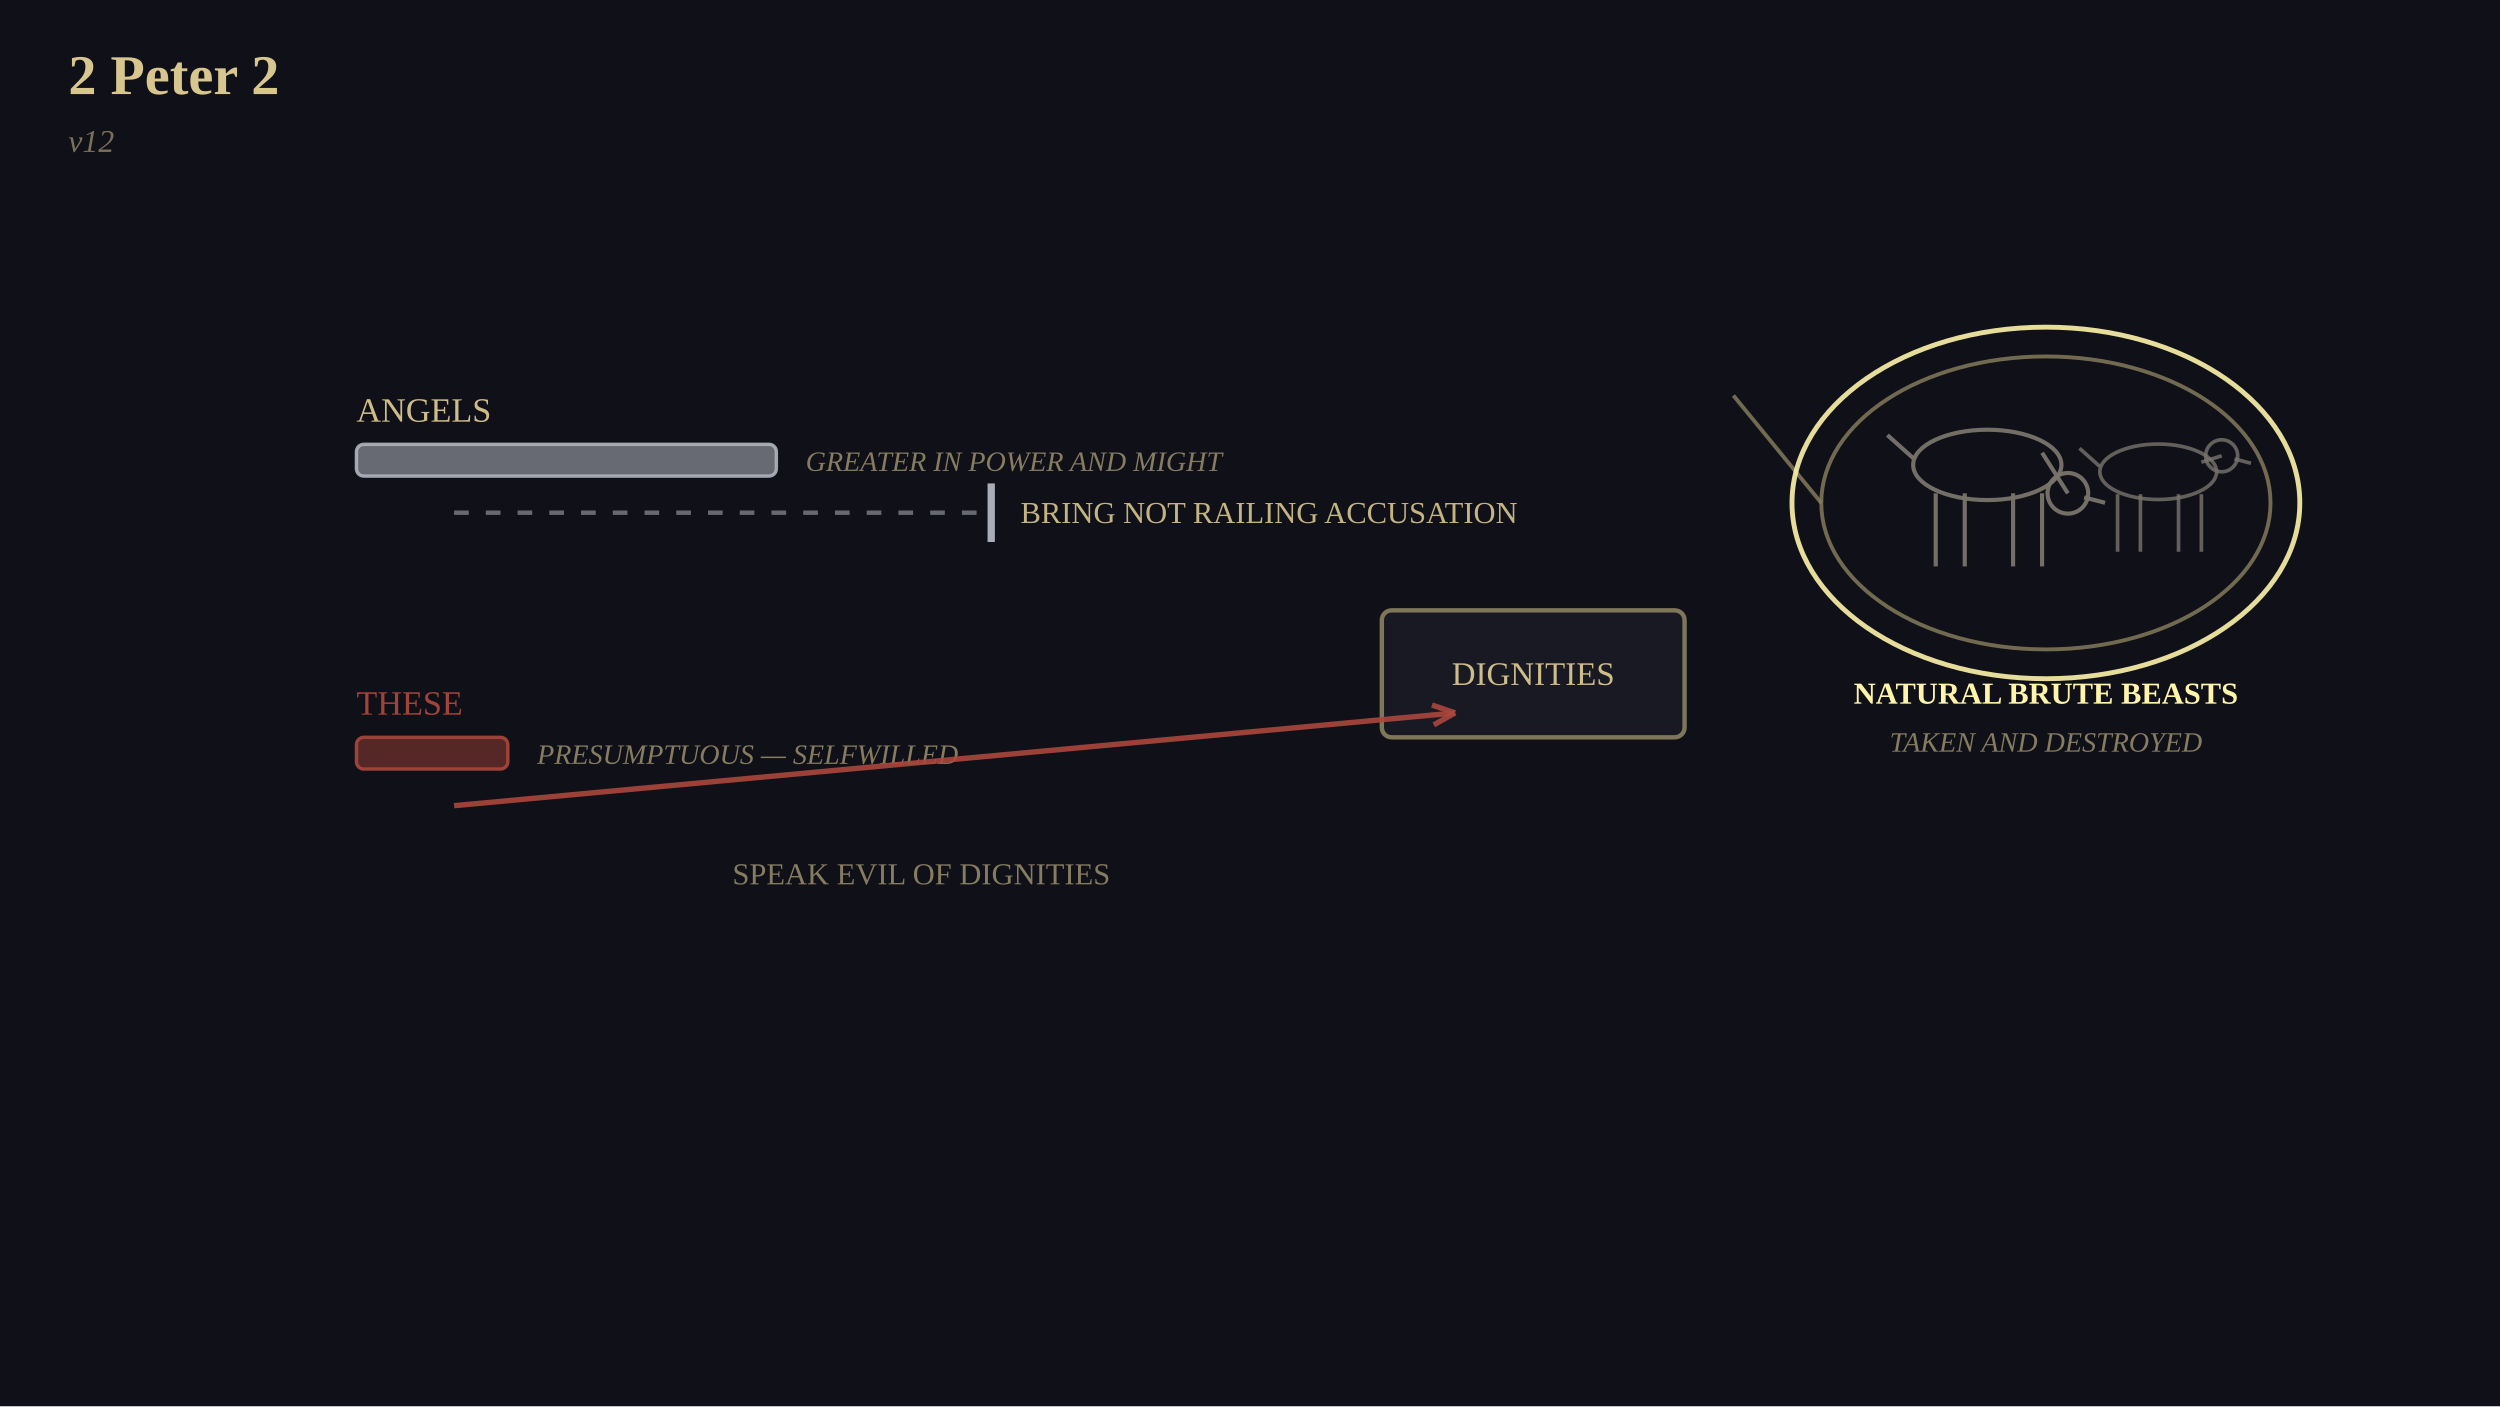
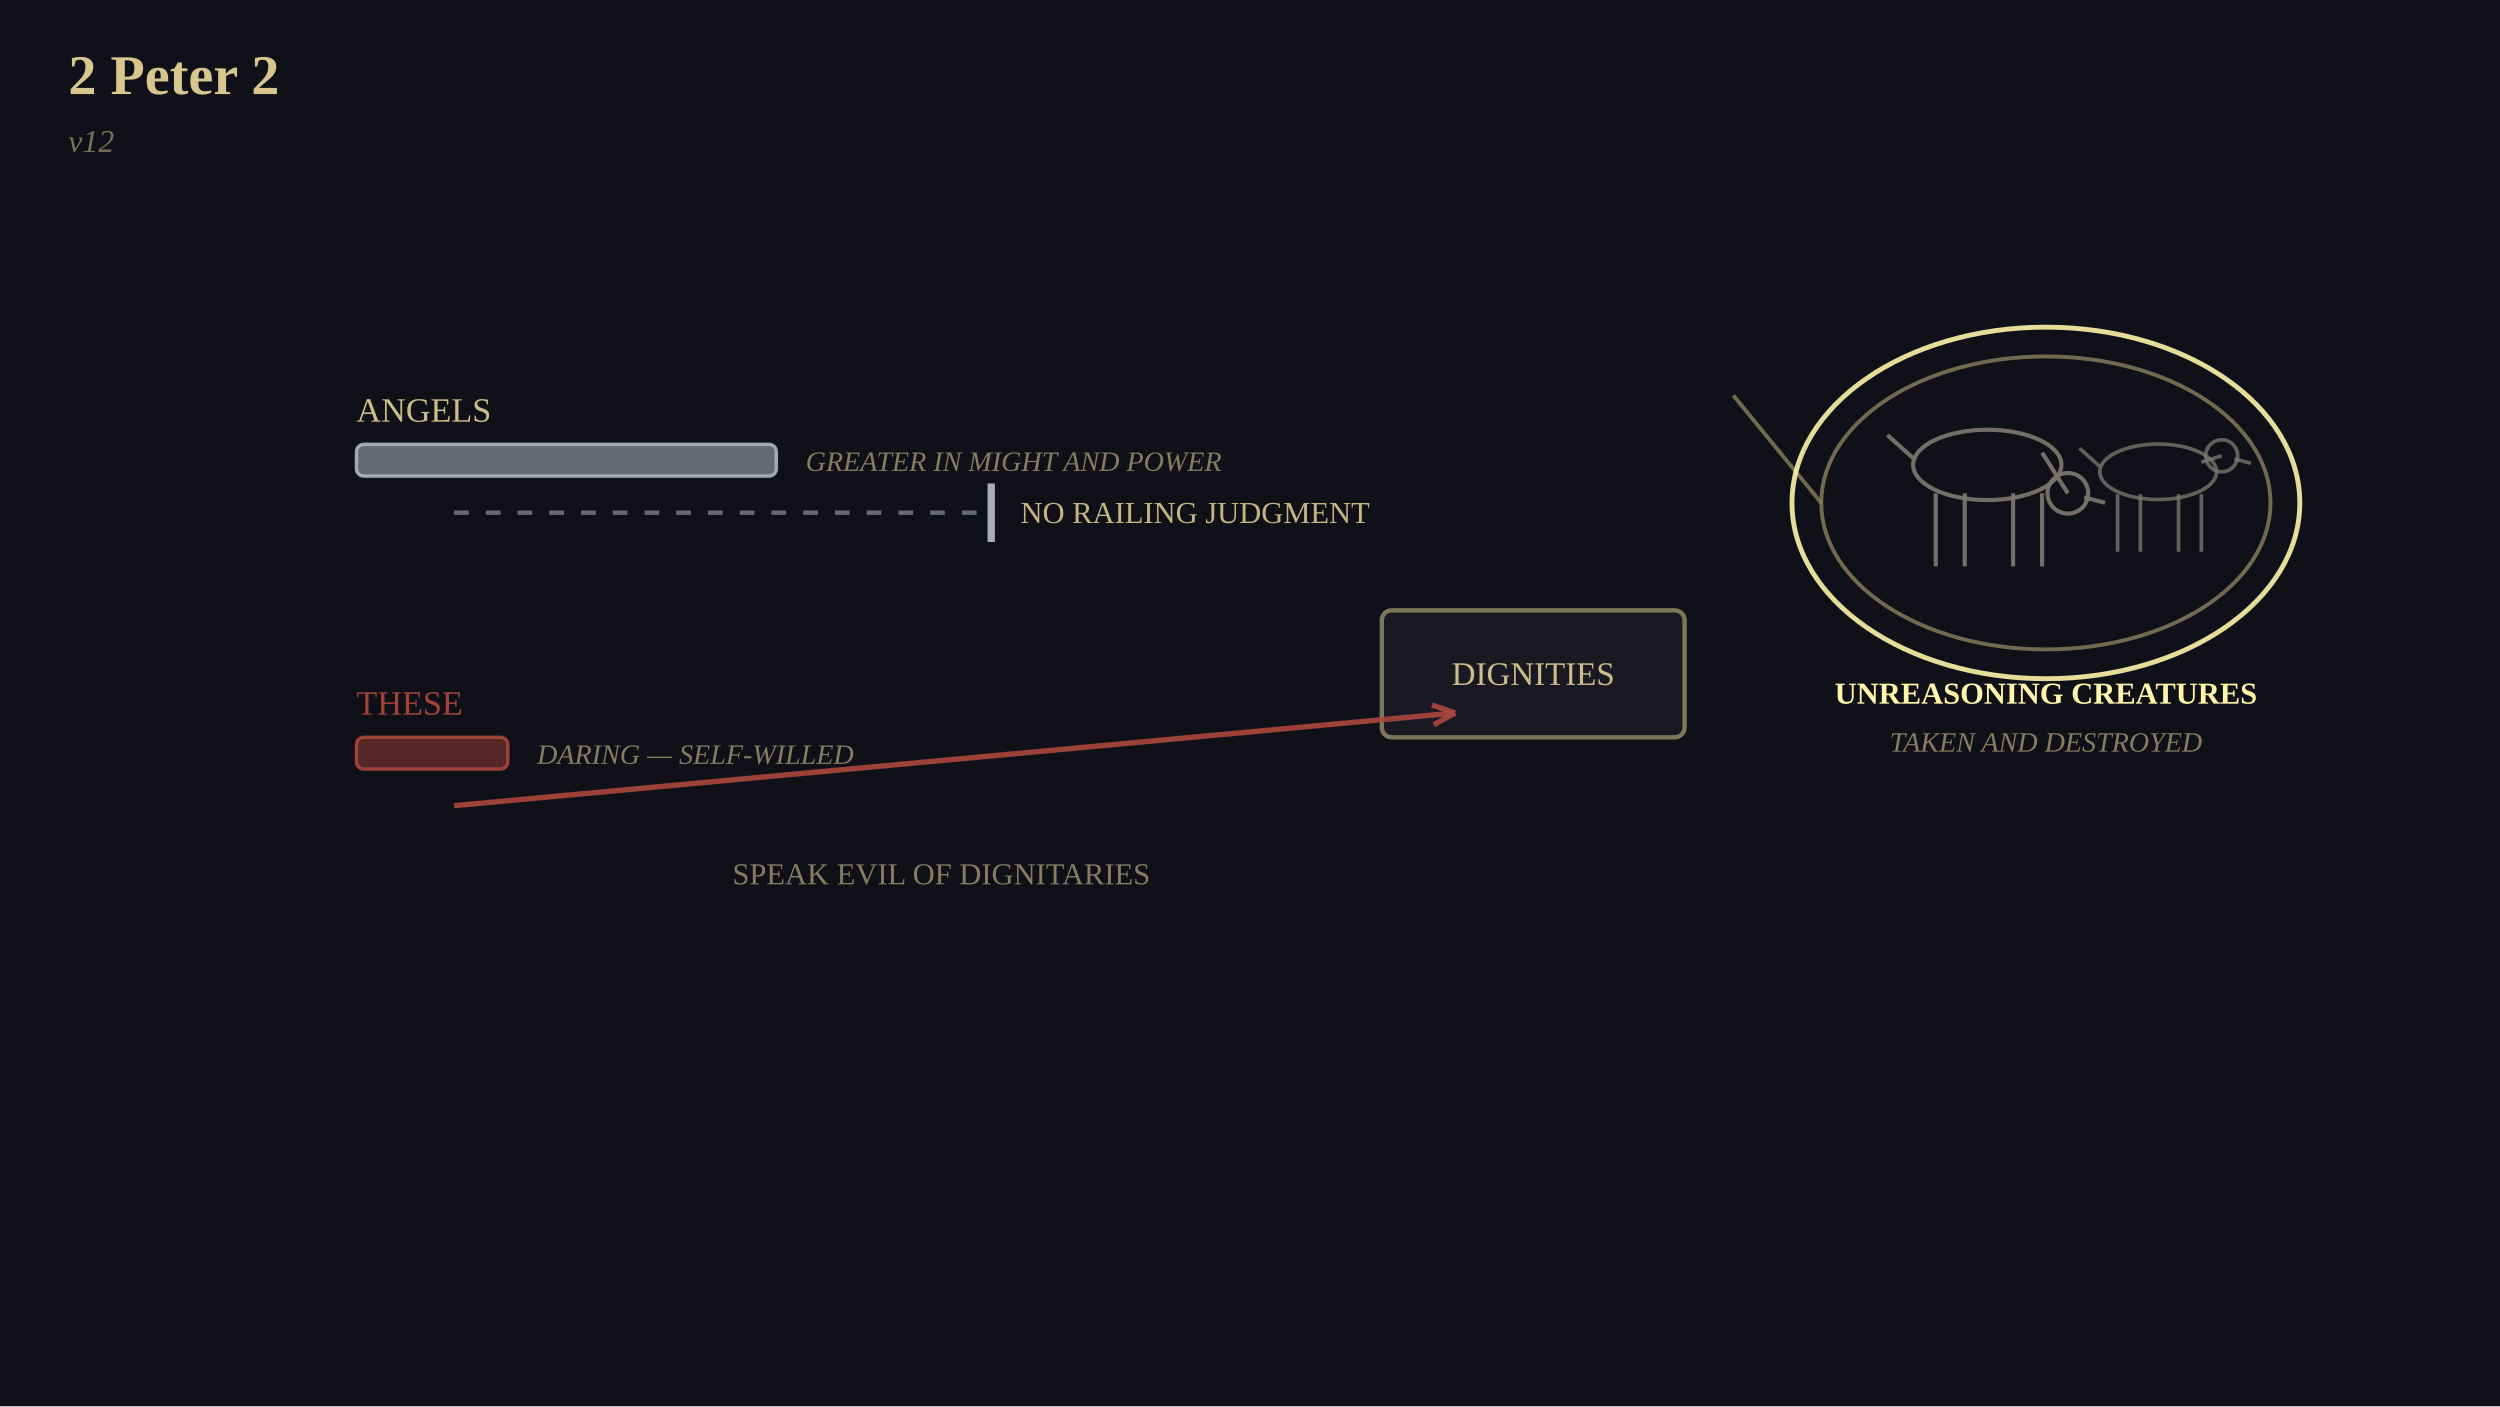
<svg xmlns="http://www.w3.org/2000/svg" viewBox="0 0 1024 576" width="1024" height="576" font-family="Georgia, 'Times New Roman', serif">
  <rect x="0" y="0" width="1024" height="576" fill="rgb(16,16,24)" />
  <text x="28" y="24" font-size="23" text-anchor="start" dominant-baseline="text-before-edge" fill="rgb(216,198,143)" font-family="Georgia, 'Times New Roman', serif" font-weight="bold">2 Peter 2</text>
  <text x="28" y="54" font-size="13" text-anchor="start" dominant-baseline="text-before-edge" fill="rgb(140,130,100)" font-family="Georgia, 'Times New Roman', serif" fill-opacity="0.847" font-style="italic">v12</text>
  <rect x="566" y="250" width="124" height="52" rx="4" fill="rgb(26,26,38)" fill-opacity="0.898" stroke="rgb(138,129,95)" stroke-width="1.8" stroke-opacity="0.898" />
  <text x="628" y="276" font-size="13.5" text-anchor="middle" dominant-baseline="central" fill="rgb(216,198,143)" font-family="Georgia, 'Times New Roman', serif" fill-opacity="0.949">DIGNITIES</text>
  <text x="146" y="168" font-size="14" text-anchor="start" dominant-baseline="central" fill="rgb(216,198,143)" font-family="Georgia, 'Times New Roman', serif" fill-opacity="0.949">ANGELS</text>
  <rect x="146" y="182" width="172" height="13" rx="3" fill="rgb(176,180,190)" fill-opacity="0.549" stroke="rgb(176,180,190)" stroke-width="1.4" stroke-opacity="0.898" />
-   <text x="330" y="189" font-size="11.5" text-anchor="start" dominant-baseline="central" fill="rgb(140,130,100)" font-family="Georgia, 'Times New Roman', serif" fill-opacity="0.949" font-style="italic">GREATER IN POWER AND MIGHT</text>
+   <text x="330" y="189" font-size="11.5" text-anchor="start" dominant-baseline="central" fill="rgb(140,130,100)" font-family="Georgia, 'Times New Roman', serif" fill-opacity="0.949" font-style="italic">GREATER IN MIGHT AND POWER</text>
  <line x1="186" y1="210" x2="400" y2="210" stroke="rgb(176,180,190)" stroke-width="1.8" stroke-opacity="0.549" stroke-dasharray="6,7" />
  <line x1="406" y1="198" x2="406" y2="222" stroke="rgb(176,180,190)" stroke-width="3" stroke-opacity="0.949" />
-   <text x="418" y="210" font-size="12.5" text-anchor="start" dominant-baseline="central" fill="rgb(216,198,143)" font-family="Georgia, 'Times New Roman', serif" fill-opacity="0.898">BRING NOT RAILING ACCUSATION</text>
+   <text x="418" y="210" font-size="12.5" text-anchor="start" dominant-baseline="central" fill="rgb(216,198,143)" font-family="Georgia, 'Times New Roman', serif" fill-opacity="0.898">NO RAILING JUDGMENT</text>
  <text x="146" y="288" font-size="14" text-anchor="start" dominant-baseline="central" fill="rgb(170,70,60)" font-family="Georgia, 'Times New Roman', serif" fill-opacity="0.949">THESE</text>
  <rect x="146" y="302" width="62" height="13" rx="3" fill="rgb(170,70,60)" fill-opacity="0.447" stroke="rgb(170,70,60)" stroke-width="1.4" stroke-opacity="0.898" />
-   <text x="220" y="309" font-size="11.5" text-anchor="start" dominant-baseline="central" fill="rgb(140,130,100)" font-family="Georgia, 'Times New Roman', serif" fill-opacity="0.949" font-style="italic">PRESUMPTUOUS — SELFWILLED</text>
+   <text x="220" y="309" font-size="11.5" text-anchor="start" dominant-baseline="central" fill="rgb(140,130,100)" font-family="Georgia, 'Times New Roman', serif" fill-opacity="0.949" font-style="italic">DARING — SELF-WILLED</text>
  <line x1="186" y1="330" x2="596" y2="292" stroke="rgb(170,70,60)" stroke-width="2.2" stroke-opacity="0.898" />
  <line x1="596" y1="292" x2="586.53" y2="288.78" stroke="rgb(170,70,60)" stroke-width="2.2" stroke-opacity="0.898" />
  <line x1="596" y1="292" x2="587.28" y2="296.9" stroke="rgb(170,70,60)" stroke-width="2.2" stroke-opacity="0.898" />
-   <text x="300" y="358" font-size="12.5" text-anchor="start" dominant-baseline="central" fill="rgb(140,130,100)" font-family="Georgia, 'Times New Roman', serif" fill-opacity="0.949">SPEAK EVIL OF DIGNITIES</text>
+   <text x="300" y="358" font-size="12.5" text-anchor="start" dominant-baseline="central" fill="rgb(140,130,100)" font-family="Georgia, 'Times New Roman', serif" fill-opacity="0.949">SPEAK EVIL OF DIGNITARIES</text>
  <ellipse cx="838" cy="206" rx="92" ry="60" fill="none" stroke="rgb(138,129,95)" stroke-width="1.6" stroke-opacity="0.800" />
  <line x1="746" y1="206" x2="710" y2="162" stroke="rgb(138,129,95)" stroke-width="1.6" stroke-opacity="0.800" />
  <ellipse cx="814" cy="190.42" rx="30.36" ry="14.41" fill="none" stroke="rgb(120,116,108)" stroke-width="1.7" stroke-opacity="0.949" />
  <line x1="792.88" y1="202.06" x2="792.88" y2="232" stroke="rgb(120,116,108)" stroke-width="1.7" stroke-opacity="0.949" />
  <line x1="804.76" y1="202.06" x2="804.76" y2="232" stroke="rgb(120,116,108)" stroke-width="1.7" stroke-opacity="0.949" />
  <line x1="824.56" y1="202.06" x2="824.56" y2="232" stroke="rgb(120,116,108)" stroke-width="1.7" stroke-opacity="0.949" />
  <line x1="836.44" y1="202.06" x2="836.44" y2="232" stroke="rgb(120,116,108)" stroke-width="1.7" stroke-opacity="0.949" />
  <line x1="836.44" y1="185.43" x2="847" y2="202.06" stroke="rgb(120,116,108)" stroke-width="1.7" stroke-opacity="0.949" />
  <circle cx="847" cy="202.06" r="8.32" fill="none" stroke="rgb(120,116,108)" stroke-width="1.7" stroke-opacity="0.949" />
  <line x1="853.65" y1="203.73" x2="862.23" y2="205.94" stroke="rgb(120,116,108)" stroke-width="1.7" stroke-opacity="0.949" />
  <line x1="783.64" y1="187.65" x2="773.08" y2="178.22" stroke="rgb(120,116,108)" stroke-width="1.7" stroke-opacity="0.949" />
  <ellipse cx="884" cy="193.24" rx="23.92" ry="11.36" fill="none" stroke="rgb(120,116,108)" stroke-width="1.5" stroke-opacity="0.800" />
  <line x1="867.36" y1="202.41" x2="867.36" y2="226" stroke="rgb(120,116,108)" stroke-width="1.5" stroke-opacity="0.800" />
  <line x1="876.72" y1="202.41" x2="876.72" y2="226" stroke="rgb(120,116,108)" stroke-width="1.5" stroke-opacity="0.800" />
  <line x1="892.32" y1="202.41" x2="892.32" y2="226" stroke="rgb(120,116,108)" stroke-width="1.5" stroke-opacity="0.800" />
  <line x1="901.68" y1="202.41" x2="901.68" y2="226" stroke="rgb(120,116,108)" stroke-width="1.5" stroke-opacity="0.800" />
  <line x1="901.68" y1="189.31" x2="910" y2="186.69" stroke="rgb(120,116,108)" stroke-width="1.5" stroke-opacity="0.800" />
  <circle cx="910" cy="186.69" r="6.55" fill="none" stroke="rgb(120,116,108)" stroke-width="1.5" stroke-opacity="0.800" />
  <line x1="915.24" y1="188" x2="922" y2="189.75" stroke="rgb(120,116,108)" stroke-width="1.5" stroke-opacity="0.800" />
  <line x1="860.08" y1="191.06" x2="851.76" y2="183.63" stroke="rgb(120,116,108)" stroke-width="1.5" stroke-opacity="0.800" />
-   <text x="838" y="284" font-size="12.5" text-anchor="middle" dominant-baseline="central" fill="rgb(255,244,170)" font-family="Georgia, 'Times New Roman', serif" font-weight="bold">NATURAL BRUTE BEASTS</text>
+   <text x="838" y="284" font-size="12.5" text-anchor="middle" dominant-baseline="central" fill="rgb(255,244,170)" font-family="Georgia, 'Times New Roman', serif" font-weight="bold">UNREASONING CREATURES</text>
  <text x="838" y="304" font-size="11.5" text-anchor="middle" dominant-baseline="central" fill="rgb(140,130,100)" font-family="Georgia, 'Times New Roman', serif" fill-opacity="0.949" font-style="italic">TAKEN AND DESTROYED</text>
  <ellipse cx="838" cy="206" rx="104" ry="72" fill="none" stroke="rgb(255,244,170)" stroke-width="2" stroke-opacity="0.898" />
</svg>
